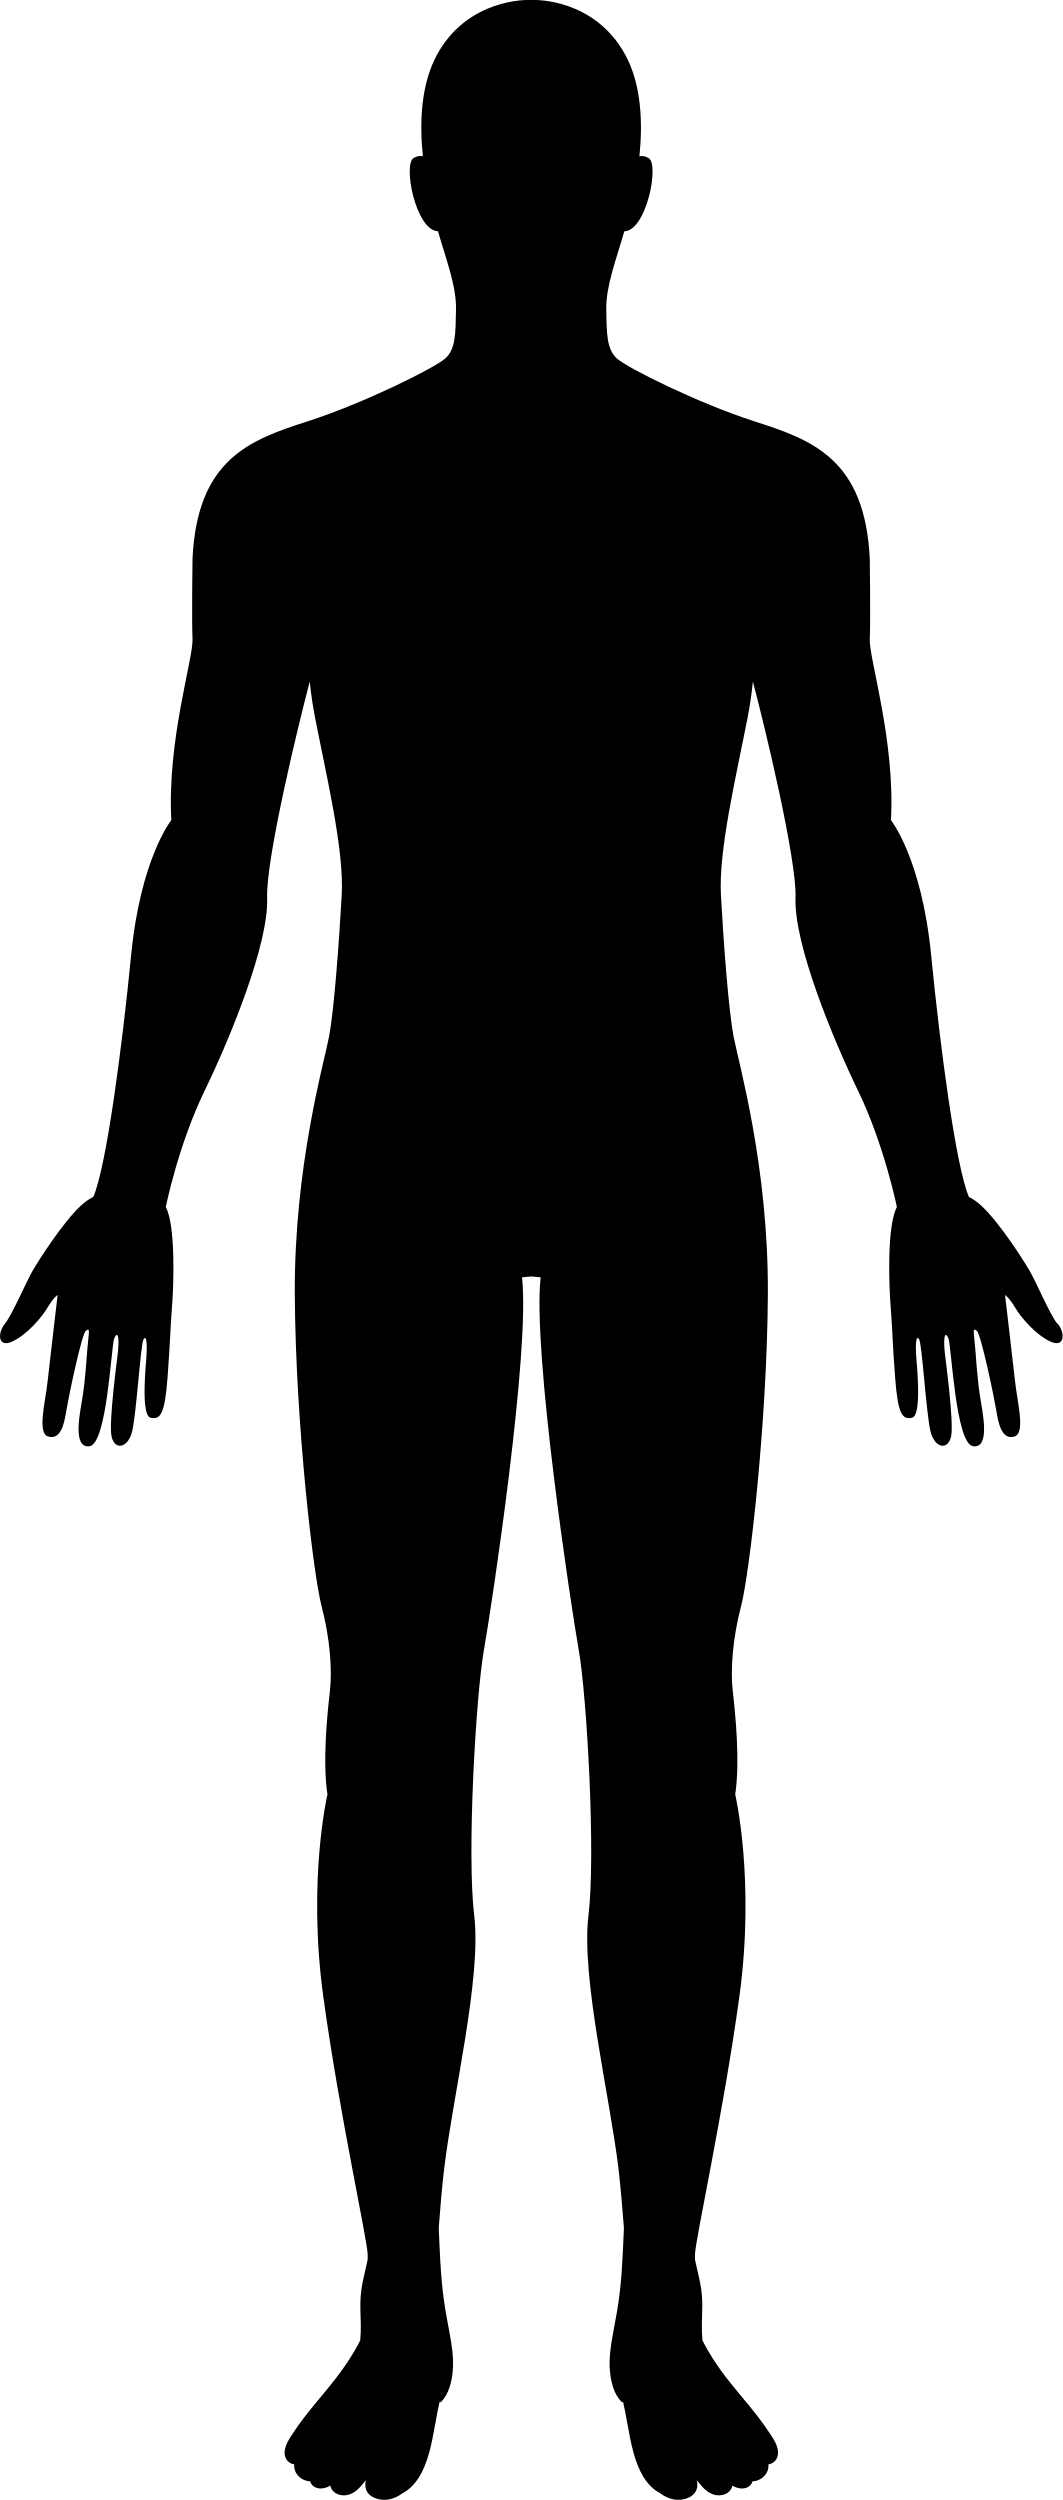
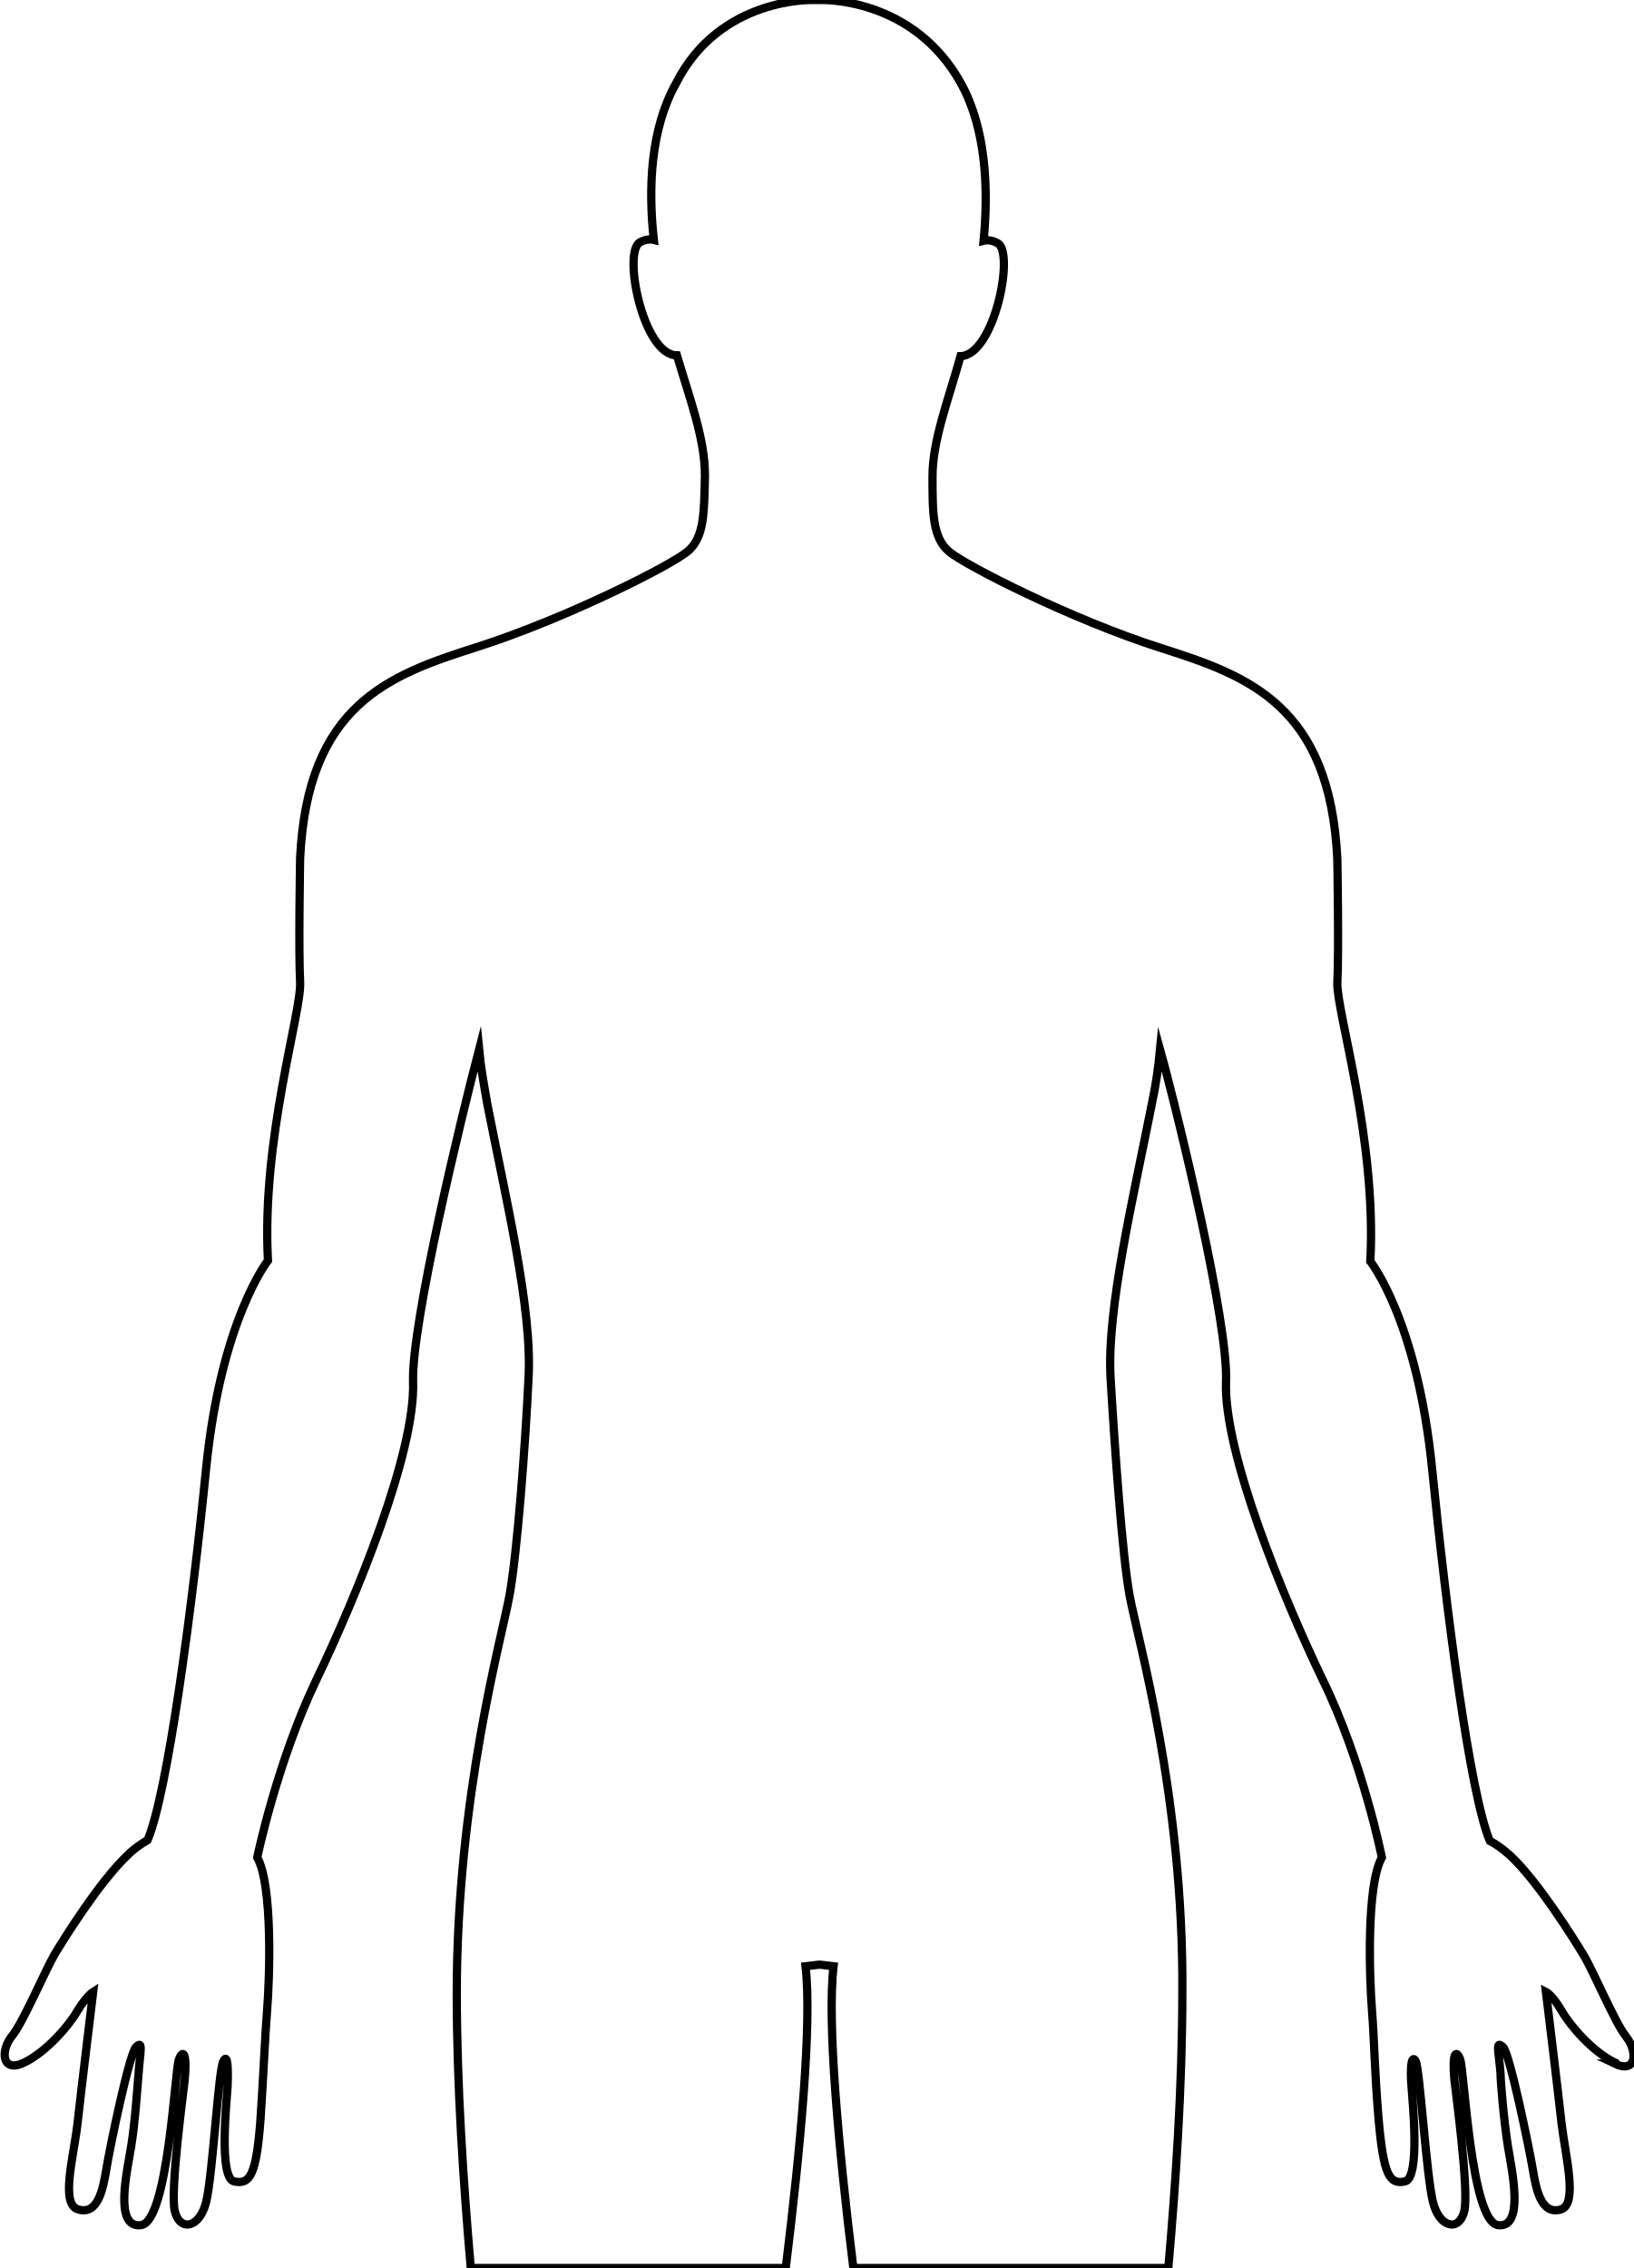
- <svg xmlns="http://www.w3.org/2000/svg" id="Livello_2" data-name="Livello 2" viewBox="0 0 198.15 466.33">
-   <g id="Layer_1" data-name="Layer 1">
-     <path d="M197.2,246.89c-1.3-1.6-3.93-7.74-5.1-9.77-1.17-2.03-5.55-8.89-8.91-12.09-.83-.79-1.66-1.35-2.45-1.76-2.43-5.58-5.38-28.01-7.05-45.08-1.76-18.05-7.5-25.2-7.5-25.2.82-14.77-4.1-30.13-3.95-33.76.16-3.63,0-14.97,0-14.97-.86-18.6-10.71-22.2-21.41-25.63-10.71-3.44-23.76-10-25.71-11.72-1.95-1.72-1.95-4.53-2.03-9.14-.08-4.46,1.82-9.22,3.36-14.62,4.14-.1,6.59-12.54,4.53-13.67-.74-.41-1.3-.44-1.71-.3.65-6.33.38-13.46-2.66-19C110.82-.39,99.57,0,99.57,0h-.99s-11.25-.39-17.04,10.16c-3.04,5.55-3.31,12.68-2.66,19-.41-.14-.97-.11-1.71.3-2.06,1.13.39,13.58,4.53,13.67,1.54,5.4,3.44,10.16,3.36,14.62-.08,4.61-.08,7.42-2.03,9.14-1.95,1.72-15.01,8.28-25.71,11.72s-20.55,7.03-21.41,25.63c0,0-.16,11.33,0,14.97.16,3.63-4.77,18.99-3.95,33.76,0,0-5.74,7.15-7.5,25.2-1.66,17.06-4.62,39.5-7.05,45.08-.79.4-1.62.97-2.45,1.76-3.36,3.2-7.74,10.06-8.91,12.09s-3.8,8.17-5.1,9.77c-1.52,1.88-1.31,4.64,1.41,3.34,2.7-1.29,5.41-4.44,6.51-6.31,1.09-1.88,1.88-2.34,1.88-2.34,0,0-1.45,12.29-1.86,16.02-.45,4.14-2.01,9.81.14,10.39,2.36.64,2.97-2.5,3.36-4.92.39-2.42,2.82-14.07,3.59-14.77.96-.87.54.48.32,3.28-.07.95-.39,5.71-.86,8.75-.47,3.05-2.03,9.85,1.25,9.46,3.28-.39,4.06-18.76,4.61-20.09.55-1.33,1.02-.78.7,2.5-.1,1.04-1.8,13.36-1.17,15.87.63,2.5,3.05,2.11,3.83-1.09.78-3.2,1.56-16.18,2.11-17.12.55-.94.7.78.55,3.13-.11,1.72-1.09,11.1.78,11.49,1.88.39,2.64-.76,3.16-7.62.46-6.01.52-9.34.83-13.17.31-3.83.7-15.08-1.17-18.52,0,0,2.34-11.57,7.19-21.57,4.85-10,12.04-27.51,11.72-36.11-.26-7.14,5.73-31.95,7.95-40.34.21,2.09.52,4.31.96,6.58,2.19,11.25,5.47,24.85,5,33.29-.47,8.44-1.41,21.26-2.34,26.26-.94,5-6.56,24.38-6.41,48.3s3.44,52.13,5,58.07c1.56,5.94,2.01,11.83,1.54,15.89-.47,4.06-1.39,13.1-.45,19.2,0,0-3.75,15.94-.78,37.67,2.97,21.73,8.28,45.64,8.28,48.14v.99c-.26,1.17-.54,2.33-.79,3.49-.31,1.41-.52,2.82-.56,4.27-.04,1.43.04,2.85.07,4.28.02,1-.01,2-.11,3-.72,1.46-1.58,2.86-2.47,4.2-1.21,1.82-2.57,3.53-3.95,5.21-1.4,1.7-2.83,3.38-4.16,5.13-.66.87-1.3,1.76-1.9,2.68-.63.95-1.33,1.96-1.56,3.1-.21,1.05.09,2.11,1.1,2.61.2.1.41.16.63.19-.03.32,0,.65.09.99.34,1.24,1.61,2.14,2.88,2.18.17.59.61,1.04,1.29,1.24.83.24,1.73-.01,2.47-.44.04.19.1.38.19.55.46.9,1.49,1.29,2.46,1.26,1.15-.03,2.12-.71,2.88-1.52.4-.42.75-.87,1.11-1.31-.15.6-.16,1.23.06,1.82.42,1.09,1.6,1.64,2.7,1.8,1.04.15,2.08-.06,3.02-.53.36-.18.72-.41,1.06-.67.64-.31,1.22-.77,1.72-1.26,1.1-1.09,1.86-2.46,2.44-3.89,1.27-3.17,1.68-6.62,2.34-9.95.12-.63.25-1.26.4-1.89.08.06.21.05.32-.06,1.42-1.44,1.97-3.78,2.14-5.73.21-2.4-.16-4.78-.6-7.13-.47-2.49-.94-4.97-1.23-7.5-.29-2.52-.46-5.05-.58-7.58-.07-1.39-.13-2.78-.19-4.17,0-.1-.01-.2-.01-.31.28-3.86.61-7.63.99-10.85,1.56-13.44,7.03-35.79,5.63-47.36-1.41-11.57.31-41.11,1.8-49.55,1.49-8.44,8.68-55.96,7.11-69.56l1.74-.16,1.74.16c-1.56,13.6,5.62,61.12,7.11,69.56,1.49,8.44,3.2,37.98,1.8,49.55s4.06,33.92,5.63,47.36c.37,3.22.7,6.98.99,10.85,0,.1-.01.2-.01.31-.06,1.39-.12,2.78-.19,4.17-.12,2.53-.28,5.06-.58,7.58-.29,2.52-.76,5-1.23,7.5-.44,2.35-.81,4.74-.6,7.13.17,1.95.72,4.29,2.14,5.73.11.11.24.12.32.06.14.63.27,1.26.4,1.89.66,3.33,1.07,6.77,2.34,9.95.57,1.43,1.33,2.79,2.44,3.89.5.49,1.08.95,1.72,1.26.34.27.71.5,1.06.67.93.47,1.98.67,3.02.53,1.09-.16,2.28-.71,2.7-1.8.22-.59.21-1.22.06-1.82.36.45.72.89,1.11,1.31.76.81,1.73,1.48,2.88,1.52.97.03,2-.36,2.46-1.26.09-.18.15-.37.19-.55.74.43,1.64.68,2.47.44.68-.19,1.11-.64,1.29-1.24,1.28-.04,2.54-.93,2.88-2.18.09-.34.11-.67.09-.99.21-.03.42-.09.63-.19,1-.5,1.3-1.56,1.1-2.61-.22-1.14-.93-2.15-1.56-3.1-.6-.92-1.24-1.8-1.9-2.68-1.33-1.75-2.76-3.43-4.16-5.13-1.39-1.68-2.75-3.39-3.95-5.21-.89-1.34-1.75-2.74-2.47-4.2-.1-.99-.12-1.99-.11-3,.02-1.43.1-2.85.07-4.28-.04-1.45-.25-2.86-.56-4.27-.26-1.17-.54-2.33-.79-3.49v-.99c0-2.5,5.31-26.42,8.28-48.14,2.97-21.73-.78-37.67-.78-37.67.94-6.1.02-15.14-.45-19.2-.47-4.06-.02-9.95,1.54-15.89,1.56-5.94,4.85-34.15,5-58.07.16-23.92-5.47-43.3-6.41-48.3-.94-5-1.88-17.82-2.34-26.26-.47-8.44,2.81-22.04,5-33.29.44-2.27.75-4.49.96-6.58,2.22,8.39,8.21,33.21,7.95,40.34-.31,8.6,6.88,26.1,11.72,36.11s7.19,21.57,7.19,21.57c-1.88,3.44-1.48,14.69-1.17,18.52.31,3.83.37,7.16.83,13.17.52,6.86,1.28,8.01,3.16,7.62,1.88-.39.9-9.77.78-11.49-.16-2.34,0-4.06.55-3.13.55.94,1.33,13.91,2.11,17.12.78,3.2,3.2,3.6,3.83,1.09.63-2.5-1.07-14.83-1.17-15.87-.31-3.28.16-3.83.7-2.5.55,1.33,1.33,19.69,4.61,20.09s1.72-6.41,1.25-9.46c-.47-3.05-.79-7.81-.86-8.75-.22-2.8-.64-4.16.32-3.28.77.7,3.2,12.35,3.59,14.77.39,2.42,1,5.57,3.36,4.92,2.15-.59.59-6.25.14-10.39-.41-3.73-1.86-16.02-1.86-16.02,0,0,.78.47,1.88,2.34,1.09,1.88,3.81,5.02,6.51,6.31,2.72,1.3,2.93-1.47,1.41-3.34Z" />
+ <svg xmlns="http://www.w3.org/2000/svg" id="Livello_2" version="1.1" viewBox="0 0 198.1 275.1">
+   <defs>
+     <style>
+       .st0 {
+         fill: none;
+         stroke: #000;
+         stroke-miterlimit: 10;
+       }
+     </style>
+   </defs>
+   <g id="Layer_1">
+     <path class="st0" d="M195.9,250.2c-2.7-1.3-5.4-4.4-6.5-6.3-1.1-1.9-1.9-2.3-1.9-2.3,0,0,1.5,12.3,1.9,16,.5,4.1,2,9.8-.1,10.4-2.4.7-3-2.5-3.4-4.9s-2.8-14.1-3.6-14.8c-1-.9-.5.5-.3,3.3,0,.9.4,5.7.9,8.8.5,3,2,9.9-1.2,9.5-3.3-.4-4.1-18.8-4.6-20.1s-1-.8-.7,2.5c.1,1,1.8,13.4,1.2,15.9s-3,2.1-3.8-1.1-1.6-16.2-2.1-17.1c-.5-.9-.7.8-.5,3.1.1,1.7,1.1,11.1-.8,11.5s-2.6-.8-3.2-7.6c-.5-6-.5-9.3-.8-13.2-.3-3.8-.7-15.1,1.2-18.5,0,0-2.3-11.6-7.2-21.6-4.8-10-12-27.5-11.7-36.1.3-7.1-5.7-32-8-40.3-.2,2.1-.5,4.3-1,6.6-2.2,11.2-5.5,24.9-5,33.3.5,8.4,1.4,21.3,2.3,26.3s6.6,24.4,6.4,48.3c0,11.1-.8,23.1-1.7,33.3h-38.2c-1.8-14.6-3.2-29.8-2.4-36.6l-1.7-.2-1.7.2c.8,6.8-.6,22-2.4,36.6h-38.2c-.9-10.3-1.7-22.3-1.7-33.3,0-23.9,5.5-43.3,6.4-48.3s1.9-17.8,2.3-26.3c.5-8.4-2.8-22-5-33.3-.4-2.3-.8-4.5-1-6.6-2.2,8.4-8.2,33.2-8,40.3.3,8.6-6.9,26.1-11.7,36.1-4.8,10-7.2,21.6-7.2,21.6,1.9,3.4,1.5,14.7,1.2,18.5s-.4,7.2-.8,13.2c-.5,6.9-1.3,8-3.2,7.6-1.9-.4-.9-9.8-.8-11.5.1-2.3,0-4.1-.5-3.1-.6.9-1.3,13.9-2.1,17.1-.8,3.2-3.2,3.6-3.8,1.1-.6-2.5,1.1-14.8,1.2-15.9.3-3.3-.2-3.8-.7-2.5s-1.3,19.7-4.6,20.1c-3.3.4-1.7-6.4-1.2-9.5.5-3,.8-7.8.9-8.8.2-2.8.6-4.2-.3-3.3-.8.7-3.2,12.3-3.6,14.8-.4,2.4-1,5.6-3.4,4.9-2.2-.6-.6-6.2-.1-10.4.4-3.7,1.9-16,1.9-16,0,0-.8.5-1.9,2.3-1.1,1.9-3.8,5-6.5,6.3C.2,251.5,0,248.7,1.5,246.9c1.3-1.6,3.9-7.7,5.1-9.8,1.2-2,5.5-8.9,8.9-12.1.8-.8,1.7-1.4,2.4-1.8,2.4-5.6,5.4-28,7.1-45.1,1.8-18,7.5-25.2,7.5-25.2-.8-14.8,4.1-30.1,3.9-33.8-.2-3.6,0-15,0-15,.9-18.6,10.7-22.2,21.4-25.6,10.7-3.4,23.8-10,25.7-11.7,1.9-1.7,1.9-4.5,2-9.1,0-4.5-1.8-9.2-3.4-14.6-4.1,0-6.6-12.5-4.5-13.7.7-.4,1.3-.4,1.7-.3-.7-6.3-.4-13.5,2.7-19C87.3-.4,98.6,0,98.6,0h1s11.2-.4,17,10.2c3,5.5,3.3,12.7,2.7,19,.4-.1,1-.1,1.7.3,2.1,1.1-.4,13.6-4.5,13.7-1.5,5.4-3.4,10.2-3.4,14.6s0,7.4,2,9.1,15,8.3,25.7,11.7c10.7,3.4,20.5,7,21.4,25.6,0,0,.2,11.3,0,15-.1,3.6,4.8,19,4,33.8,0,0,5.7,7.1,7.5,25.2,1.7,17.1,4.6,39.5,7,45.1.8.4,1.6,1,2.5,1.8,3.4,3.2,7.7,10.1,8.9,12.1s3.8,8.2,5.1,9.8h0c1.5,1.9,1.3,4.6-1.4,3.3h.1Z" />
  </g>
</svg>
